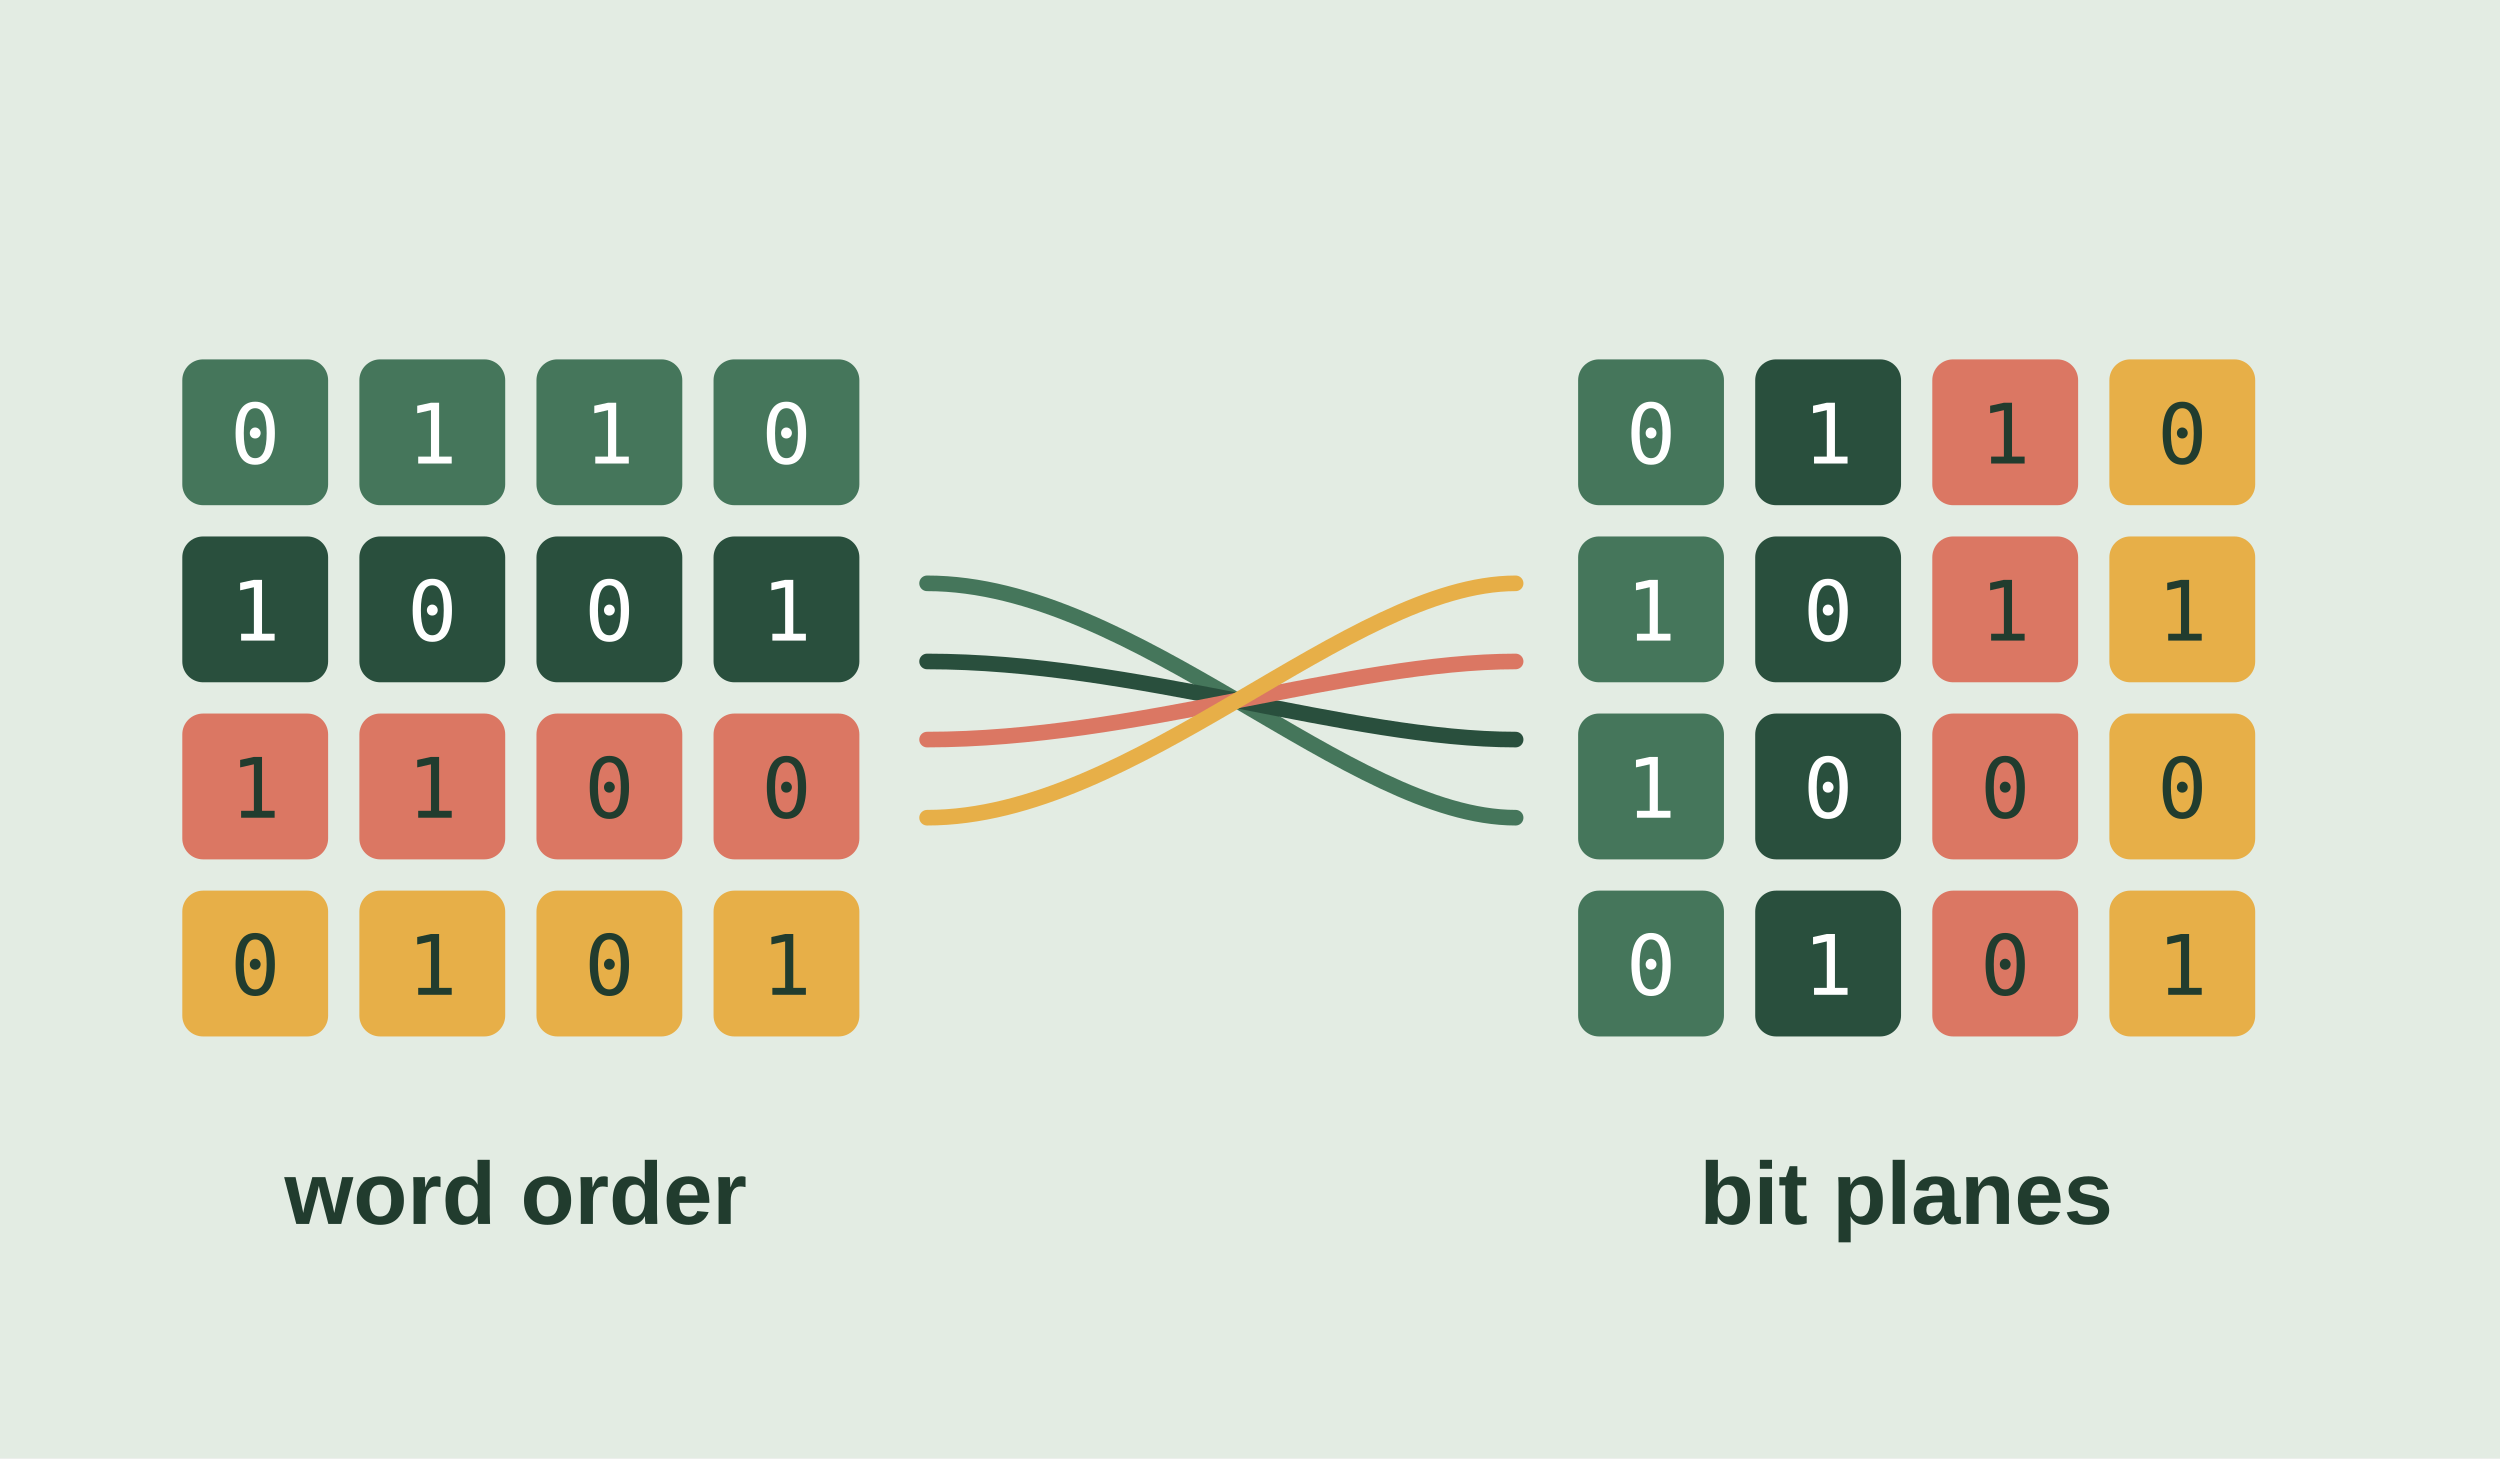
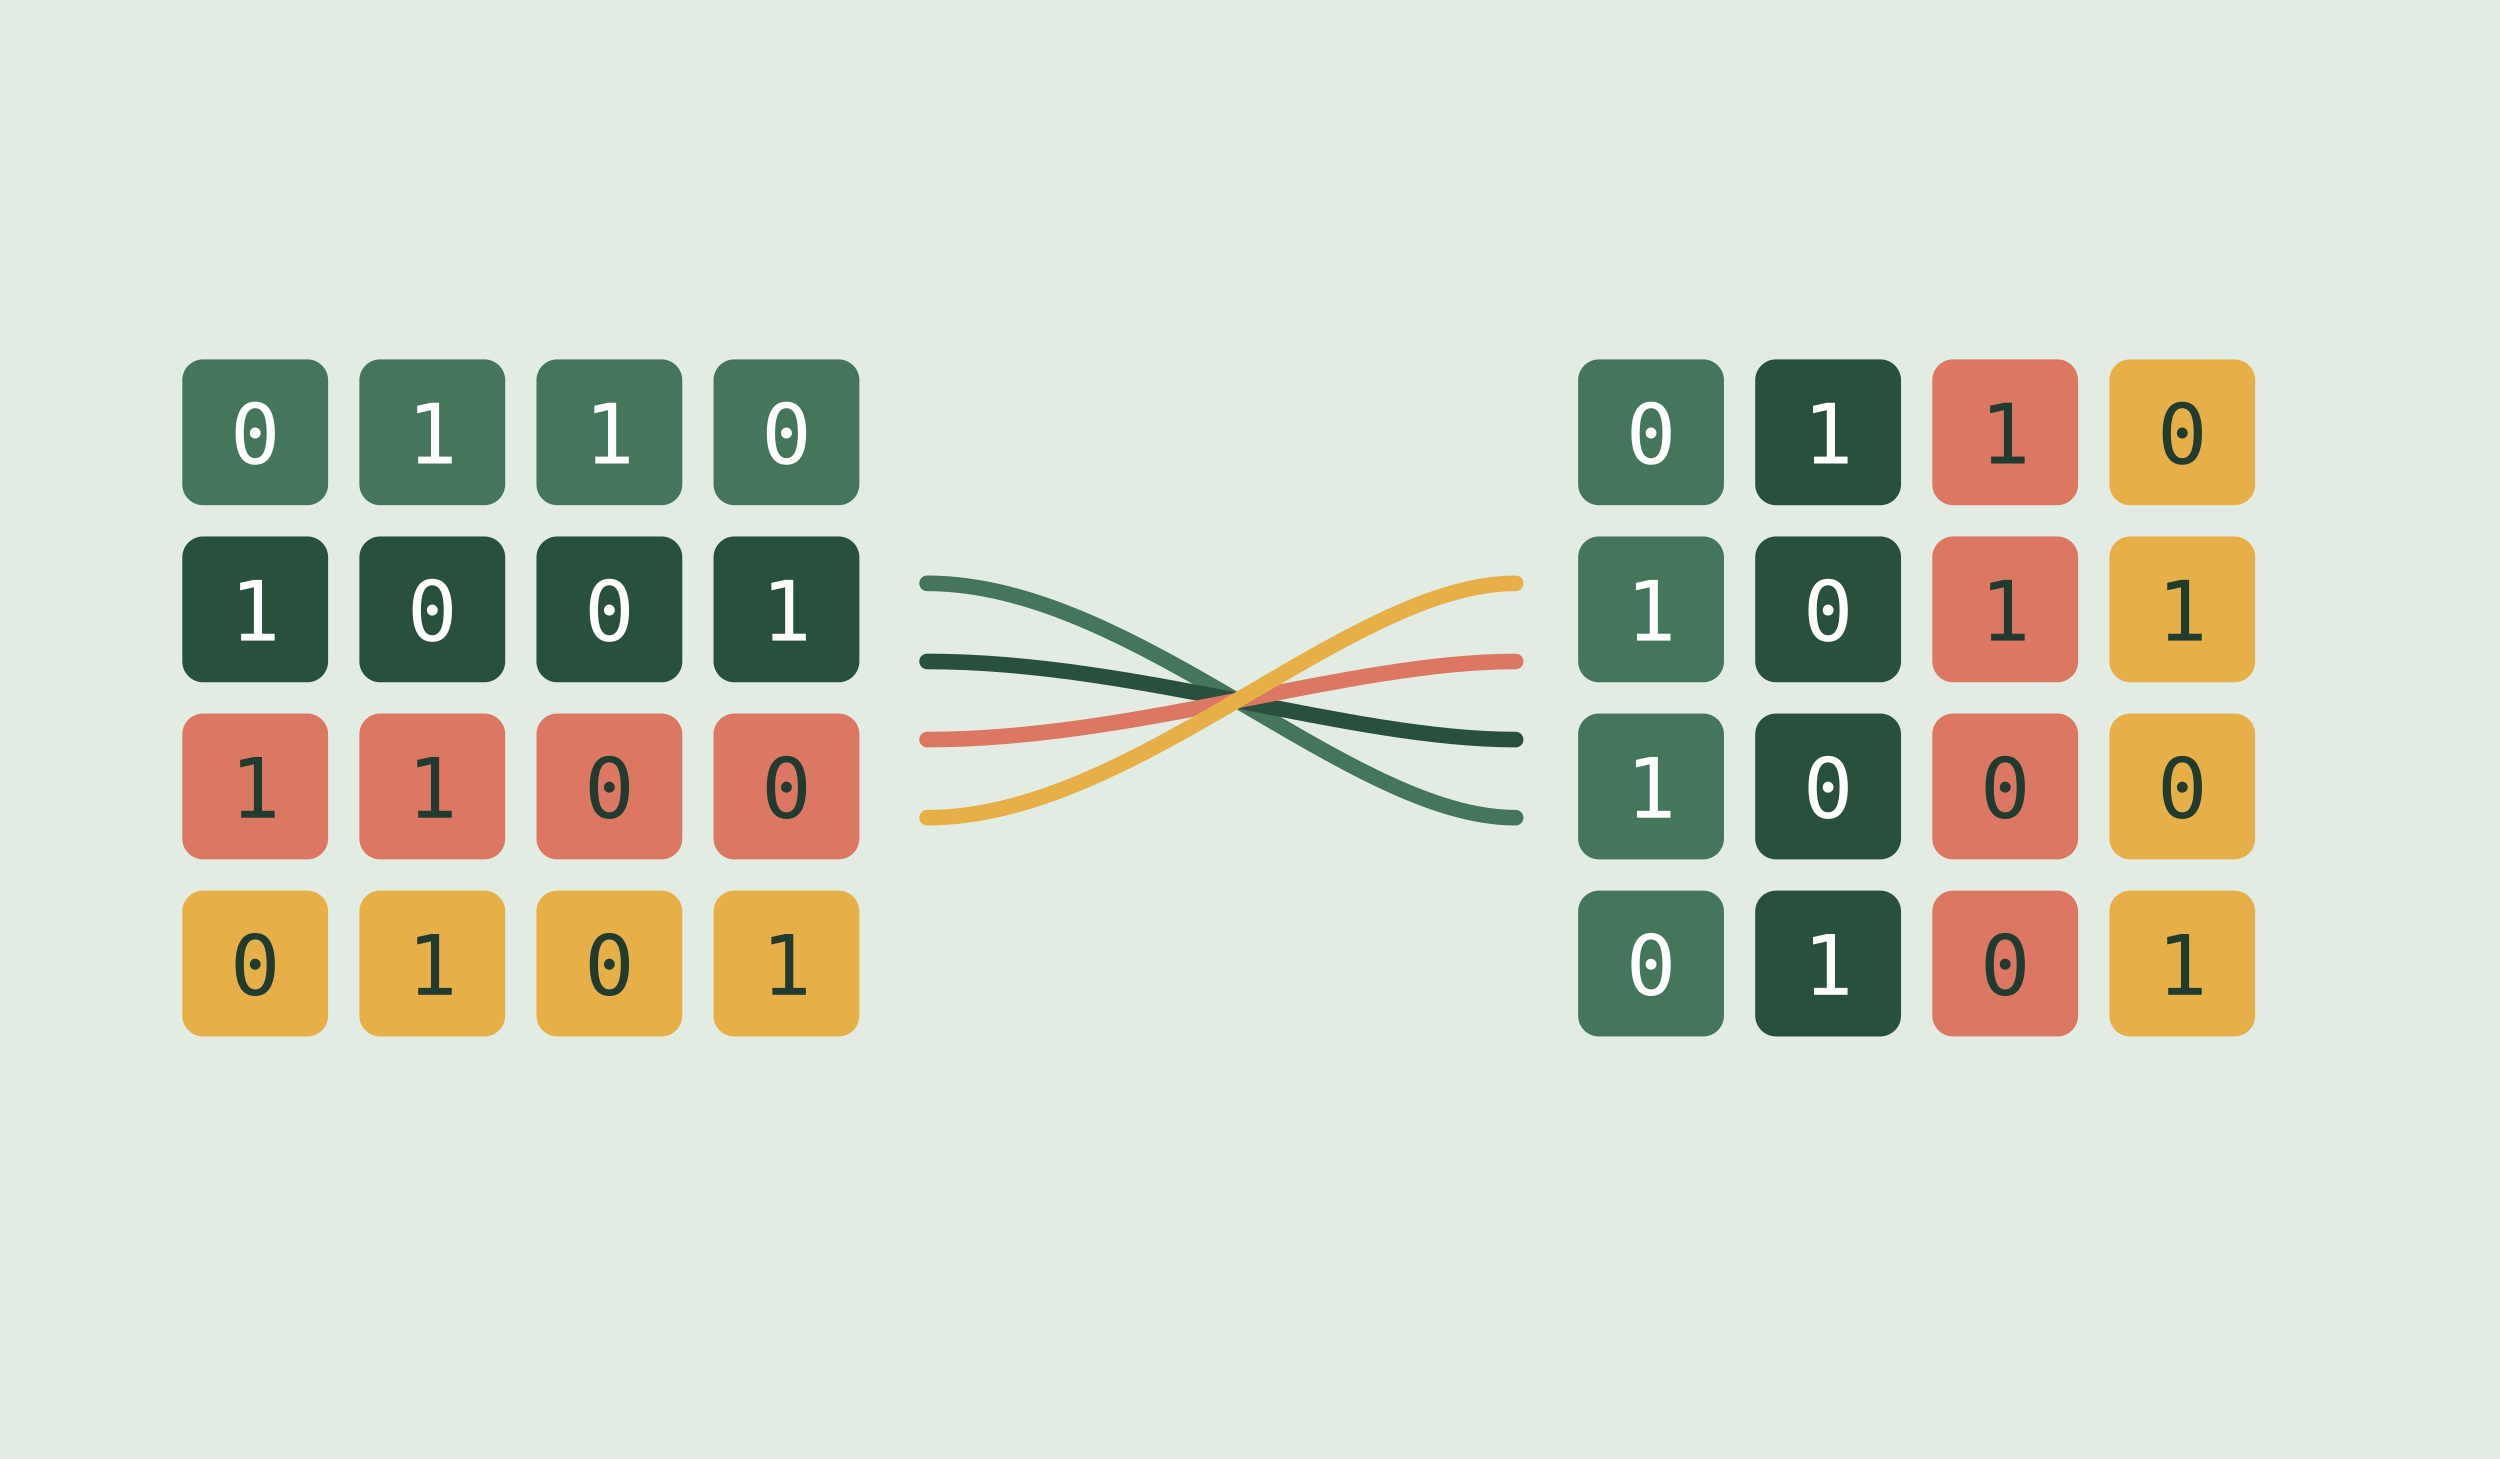
<svg xmlns="http://www.w3.org/2000/svg" viewBox="0 0 480 280" role="img" aria-labelledby="title desc">
  <rect x="0" y="0" width="480" height="280" rx="0" fill="#e3ece3" stroke="none" stroke-width="1" />
  <defs>
    <pattern id="dots" width="14" height="14" patternUnits="userSpaceOnUse">
      <circle cx="1.5" cy="1.5" r=".83" fill="#D2C3AE" />
    </pattern>
  </defs>
  <rect x="0" y="0" width="480" height="280" rx="0" fill="none" stroke="none" stroke-width="1" />
  <rect x="35" y="69" width="28" height="28" rx="4" fill="#45765b" stroke="none" stroke-width="0" />
  <text x="49" y="89" text-anchor="middle" font-family="monospace" font-size="16" font-weight="500" fill="#FFFFFF">0</text>
  <rect x="69" y="69" width="28" height="28" rx="4" fill="#45765b" stroke="none" stroke-width="0" />
  <text x="83" y="89" text-anchor="middle" font-family="monospace" font-size="16" font-weight="500" fill="#FFFFFF">1</text>
  <rect x="103" y="69" width="28" height="28" rx="4" fill="#45765b" stroke="none" stroke-width="0" />
  <text x="117" y="89" text-anchor="middle" font-family="monospace" font-size="16" font-weight="500" fill="#FFFFFF">1</text>
  <rect x="137" y="69" width="28" height="28" rx="4" fill="#45765b" stroke="none" stroke-width="0" />
  <text x="151" y="89" text-anchor="middle" font-family="monospace" font-size="16" font-weight="500" fill="#FFFFFF">0</text>
  <rect x="35" y="103" width="28" height="28" rx="4" fill="#294f3d" stroke="none" stroke-width="0" />
  <text x="49" y="123" text-anchor="middle" font-family="monospace" font-size="16" font-weight="500" fill="#FFFFFF">1</text>
  <rect x="69" y="103" width="28" height="28" rx="4" fill="#294f3d" stroke="none" stroke-width="0" />
  <text x="83" y="123" text-anchor="middle" font-family="monospace" font-size="16" font-weight="500" fill="#FFFFFF">0</text>
  <rect x="103" y="103" width="28" height="28" rx="4" fill="#294f3d" stroke="none" stroke-width="0" />
  <text x="117" y="123" text-anchor="middle" font-family="monospace" font-size="16" font-weight="500" fill="#FFFFFF">0</text>
  <rect x="137" y="103" width="28" height="28" rx="4" fill="#294f3d" stroke="none" stroke-width="0" />
  <text x="151" y="123" text-anchor="middle" font-family="monospace" font-size="16" font-weight="500" fill="#FFFFFF">1</text>
  <rect x="35" y="137" width="28" height="28" rx="4" fill="#DB7763" stroke="none" stroke-width="0" />
  <text x="49" y="157" text-anchor="middle" font-family="monospace" font-size="16" font-weight="500" fill="#213c2e">1</text>
  <rect x="69" y="137" width="28" height="28" rx="4" fill="#DB7763" stroke="none" stroke-width="0" />
  <text x="83" y="157" text-anchor="middle" font-family="monospace" font-size="16" font-weight="500" fill="#213c2e">1</text>
  <rect x="103" y="137" width="28" height="28" rx="4" fill="#DB7763" stroke="none" stroke-width="0" />
  <text x="117" y="157" text-anchor="middle" font-family="monospace" font-size="16" font-weight="500" fill="#213c2e">0</text>
  <rect x="137" y="137" width="28" height="28" rx="4" fill="#DB7763" stroke="none" stroke-width="0" />
  <text x="151" y="157" text-anchor="middle" font-family="monospace" font-size="16" font-weight="500" fill="#213c2e">0</text>
  <rect x="35" y="171" width="28" height="28" rx="4" fill="#E7AF48" stroke="none" stroke-width="0" />
  <text x="49" y="191" text-anchor="middle" font-family="monospace" font-size="16" font-weight="500" fill="#213c2e">0</text>
  <rect x="69" y="171" width="28" height="28" rx="4" fill="#E7AF48" stroke="none" stroke-width="0" />
  <text x="83" y="191" text-anchor="middle" font-family="monospace" font-size="16" font-weight="500" fill="#213c2e">1</text>
  <rect x="103" y="171" width="28" height="28" rx="4" fill="#E7AF48" stroke="none" stroke-width="0" />
  <text x="117" y="191" text-anchor="middle" font-family="monospace" font-size="16" font-weight="500" fill="#213c2e">0</text>
  <rect x="137" y="171" width="28" height="28" rx="4" fill="#E7AF48" stroke="none" stroke-width="0" />
  <text x="151" y="191" text-anchor="middle" font-family="monospace" font-size="16" font-weight="500" fill="#213c2e">1</text>
  <rect x="303" y="69" width="28" height="28" rx="4" fill="#45765b" stroke="none" stroke-width="0" />
  <text x="317" y="89" text-anchor="middle" font-family="monospace" font-size="16" font-weight="500" fill="#FFFFFF">0</text>
  <rect x="337" y="69" width="28" height="28" rx="4" fill="#294f3d" stroke="none" stroke-width="0" />
  <text x="351" y="89" text-anchor="middle" font-family="monospace" font-size="16" font-weight="500" fill="#FFFFFF">1</text>
  <rect x="371" y="69" width="28" height="28" rx="4" fill="#DB7763" stroke="none" stroke-width="0" />
  <text x="385" y="89" text-anchor="middle" font-family="monospace" font-size="16" font-weight="500" fill="#213c2e">1</text>
  <rect x="405" y="69" width="28" height="28" rx="4" fill="#E7AF48" stroke="none" stroke-width="0" />
  <text x="419" y="89" text-anchor="middle" font-family="monospace" font-size="16" font-weight="500" fill="#213c2e">0</text>
  <rect x="303" y="103" width="28" height="28" rx="4" fill="#45765b" stroke="none" stroke-width="0" />
  <text x="317" y="123" text-anchor="middle" font-family="monospace" font-size="16" font-weight="500" fill="#FFFFFF">1</text>
  <rect x="337" y="103" width="28" height="28" rx="4" fill="#294f3d" stroke="none" stroke-width="0" />
  <text x="351" y="123" text-anchor="middle" font-family="monospace" font-size="16" font-weight="500" fill="#FFFFFF">0</text>
  <rect x="371" y="103" width="28" height="28" rx="4" fill="#DB7763" stroke="none" stroke-width="0" />
  <text x="385" y="123" text-anchor="middle" font-family="monospace" font-size="16" font-weight="500" fill="#213c2e">1</text>
  <rect x="405" y="103" width="28" height="28" rx="4" fill="#E7AF48" stroke="none" stroke-width="0" />
  <text x="419" y="123" text-anchor="middle" font-family="monospace" font-size="16" font-weight="500" fill="#213c2e">1</text>
  <rect x="303" y="137" width="28" height="28" rx="4" fill="#45765b" stroke="none" stroke-width="0" />
  <text x="317" y="157" text-anchor="middle" font-family="monospace" font-size="16" font-weight="500" fill="#FFFFFF">1</text>
  <rect x="337" y="137" width="28" height="28" rx="4" fill="#294f3d" stroke="none" stroke-width="0" />
  <text x="351" y="157" text-anchor="middle" font-family="monospace" font-size="16" font-weight="500" fill="#FFFFFF">0</text>
  <rect x="371" y="137" width="28" height="28" rx="4" fill="#DB7763" stroke="none" stroke-width="0" />
  <text x="385" y="157" text-anchor="middle" font-family="monospace" font-size="16" font-weight="500" fill="#213c2e">0</text>
  <rect x="405" y="137" width="28" height="28" rx="4" fill="#E7AF48" stroke="none" stroke-width="0" />
  <text x="419" y="157" text-anchor="middle" font-family="monospace" font-size="16" font-weight="500" fill="#213c2e">0</text>
  <rect x="303" y="171" width="28" height="28" rx="4" fill="#45765b" stroke="none" stroke-width="0" />
  <text x="317" y="191" text-anchor="middle" font-family="monospace" font-size="16" font-weight="500" fill="#FFFFFF">0</text>
  <rect x="337" y="171" width="28" height="28" rx="4" fill="#294f3d" stroke="none" stroke-width="0" />
  <text x="351" y="191" text-anchor="middle" font-family="monospace" font-size="16" font-weight="500" fill="#FFFFFF">1</text>
  <rect x="371" y="171" width="28" height="28" rx="4" fill="#DB7763" stroke="none" stroke-width="0" />
  <text x="385" y="191" text-anchor="middle" font-family="monospace" font-size="16" font-weight="500" fill="#213c2e">0</text>
  <rect x="405" y="171" width="28" height="28" rx="4" fill="#E7AF48" stroke="none" stroke-width="0" />
  <text x="419" y="191" text-anchor="middle" font-family="monospace" font-size="16" font-weight="500" fill="#213c2e">1</text>
  <path d="M 178 112 C 218 112 259 157 291 157" fill="none" stroke="#45765b" stroke-width="3" stroke-linecap="round" stroke-linejoin="round" />
  <path d="M 178 127 C 218 127 259 142 291 142" fill="none" stroke="#294f3d" stroke-width="3" stroke-linecap="round" stroke-linejoin="round" />
  <path d="M 178 142 C 218 142 259 127 291 127" fill="none" stroke="#DB7763" stroke-width="3" stroke-linecap="round" stroke-linejoin="round" />
  <path d="M 178 157 C 218 157 259 112 291 112" fill="none" stroke="#E7AF48" stroke-width="3" stroke-linecap="round" stroke-linejoin="round" />
-   <text x="99" y="235" text-anchor="middle" font-family="Arial, Helvetica, sans-serif" font-size="17" font-weight="600" fill="#213c2e">word order</text>
-   <text x="366" y="235" text-anchor="middle" font-family="Arial, Helvetica, sans-serif" font-size="17" font-weight="600" fill="#213c2e">bit planes</text>
</svg>
